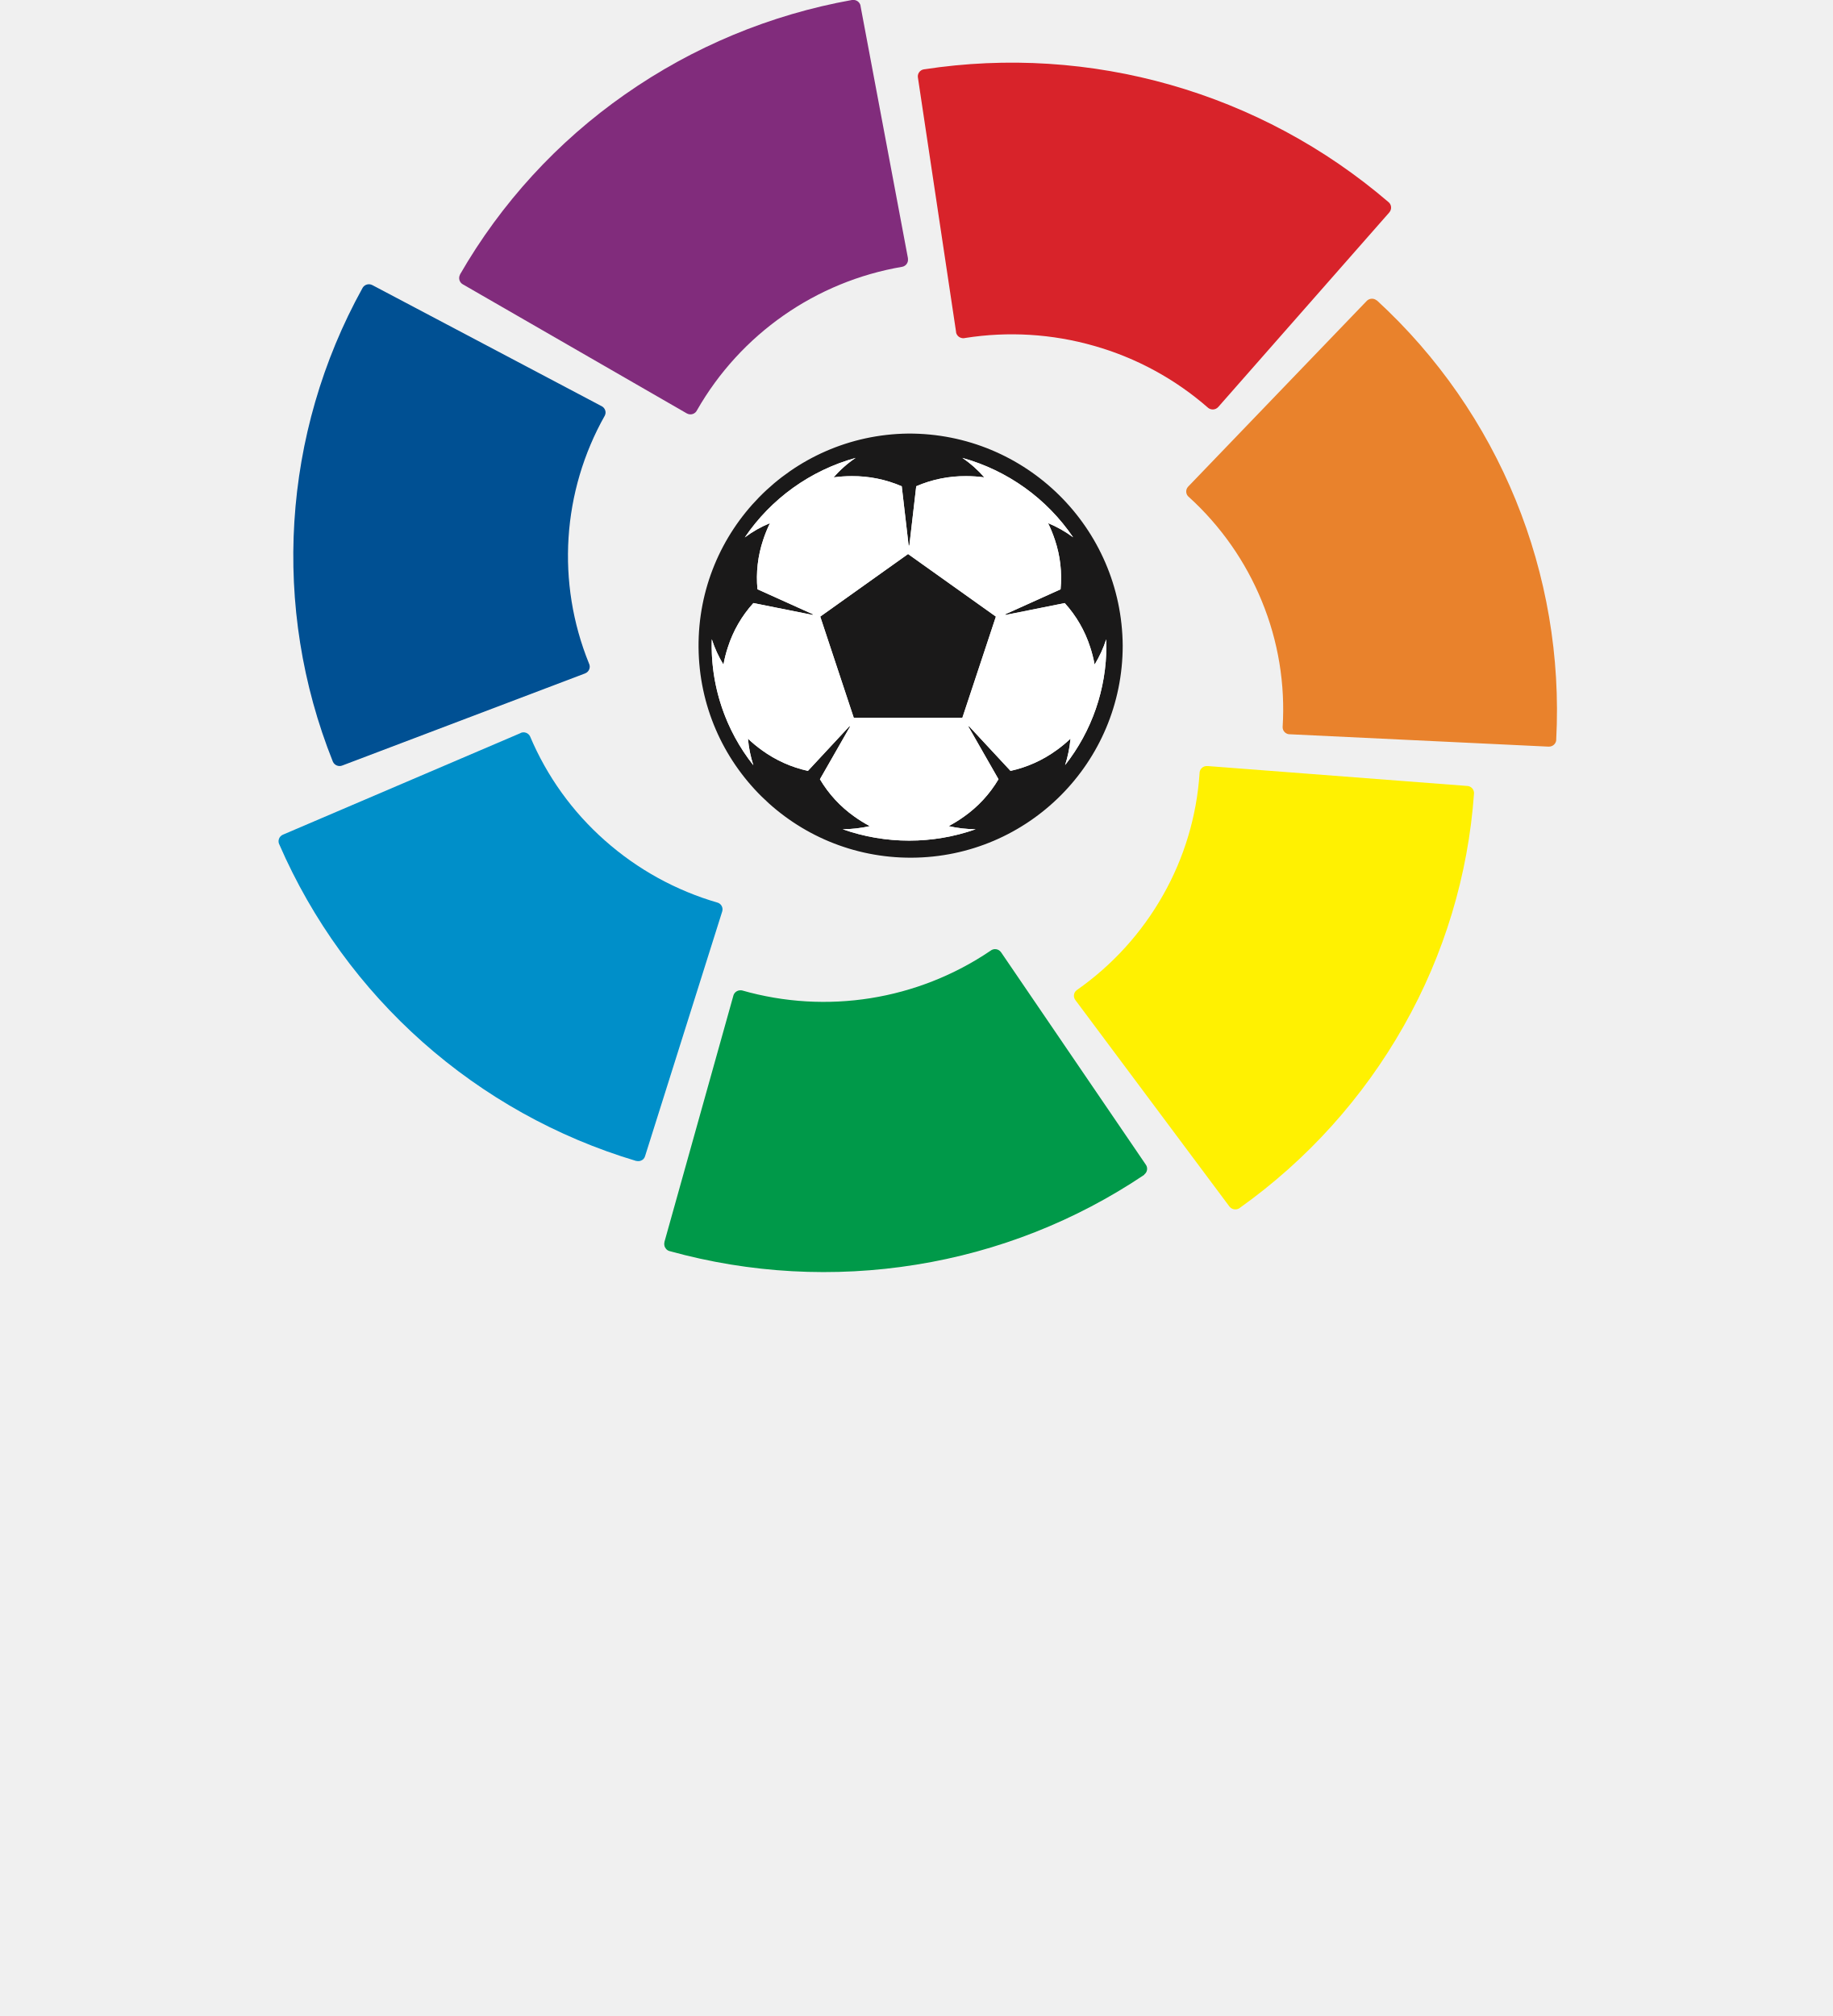
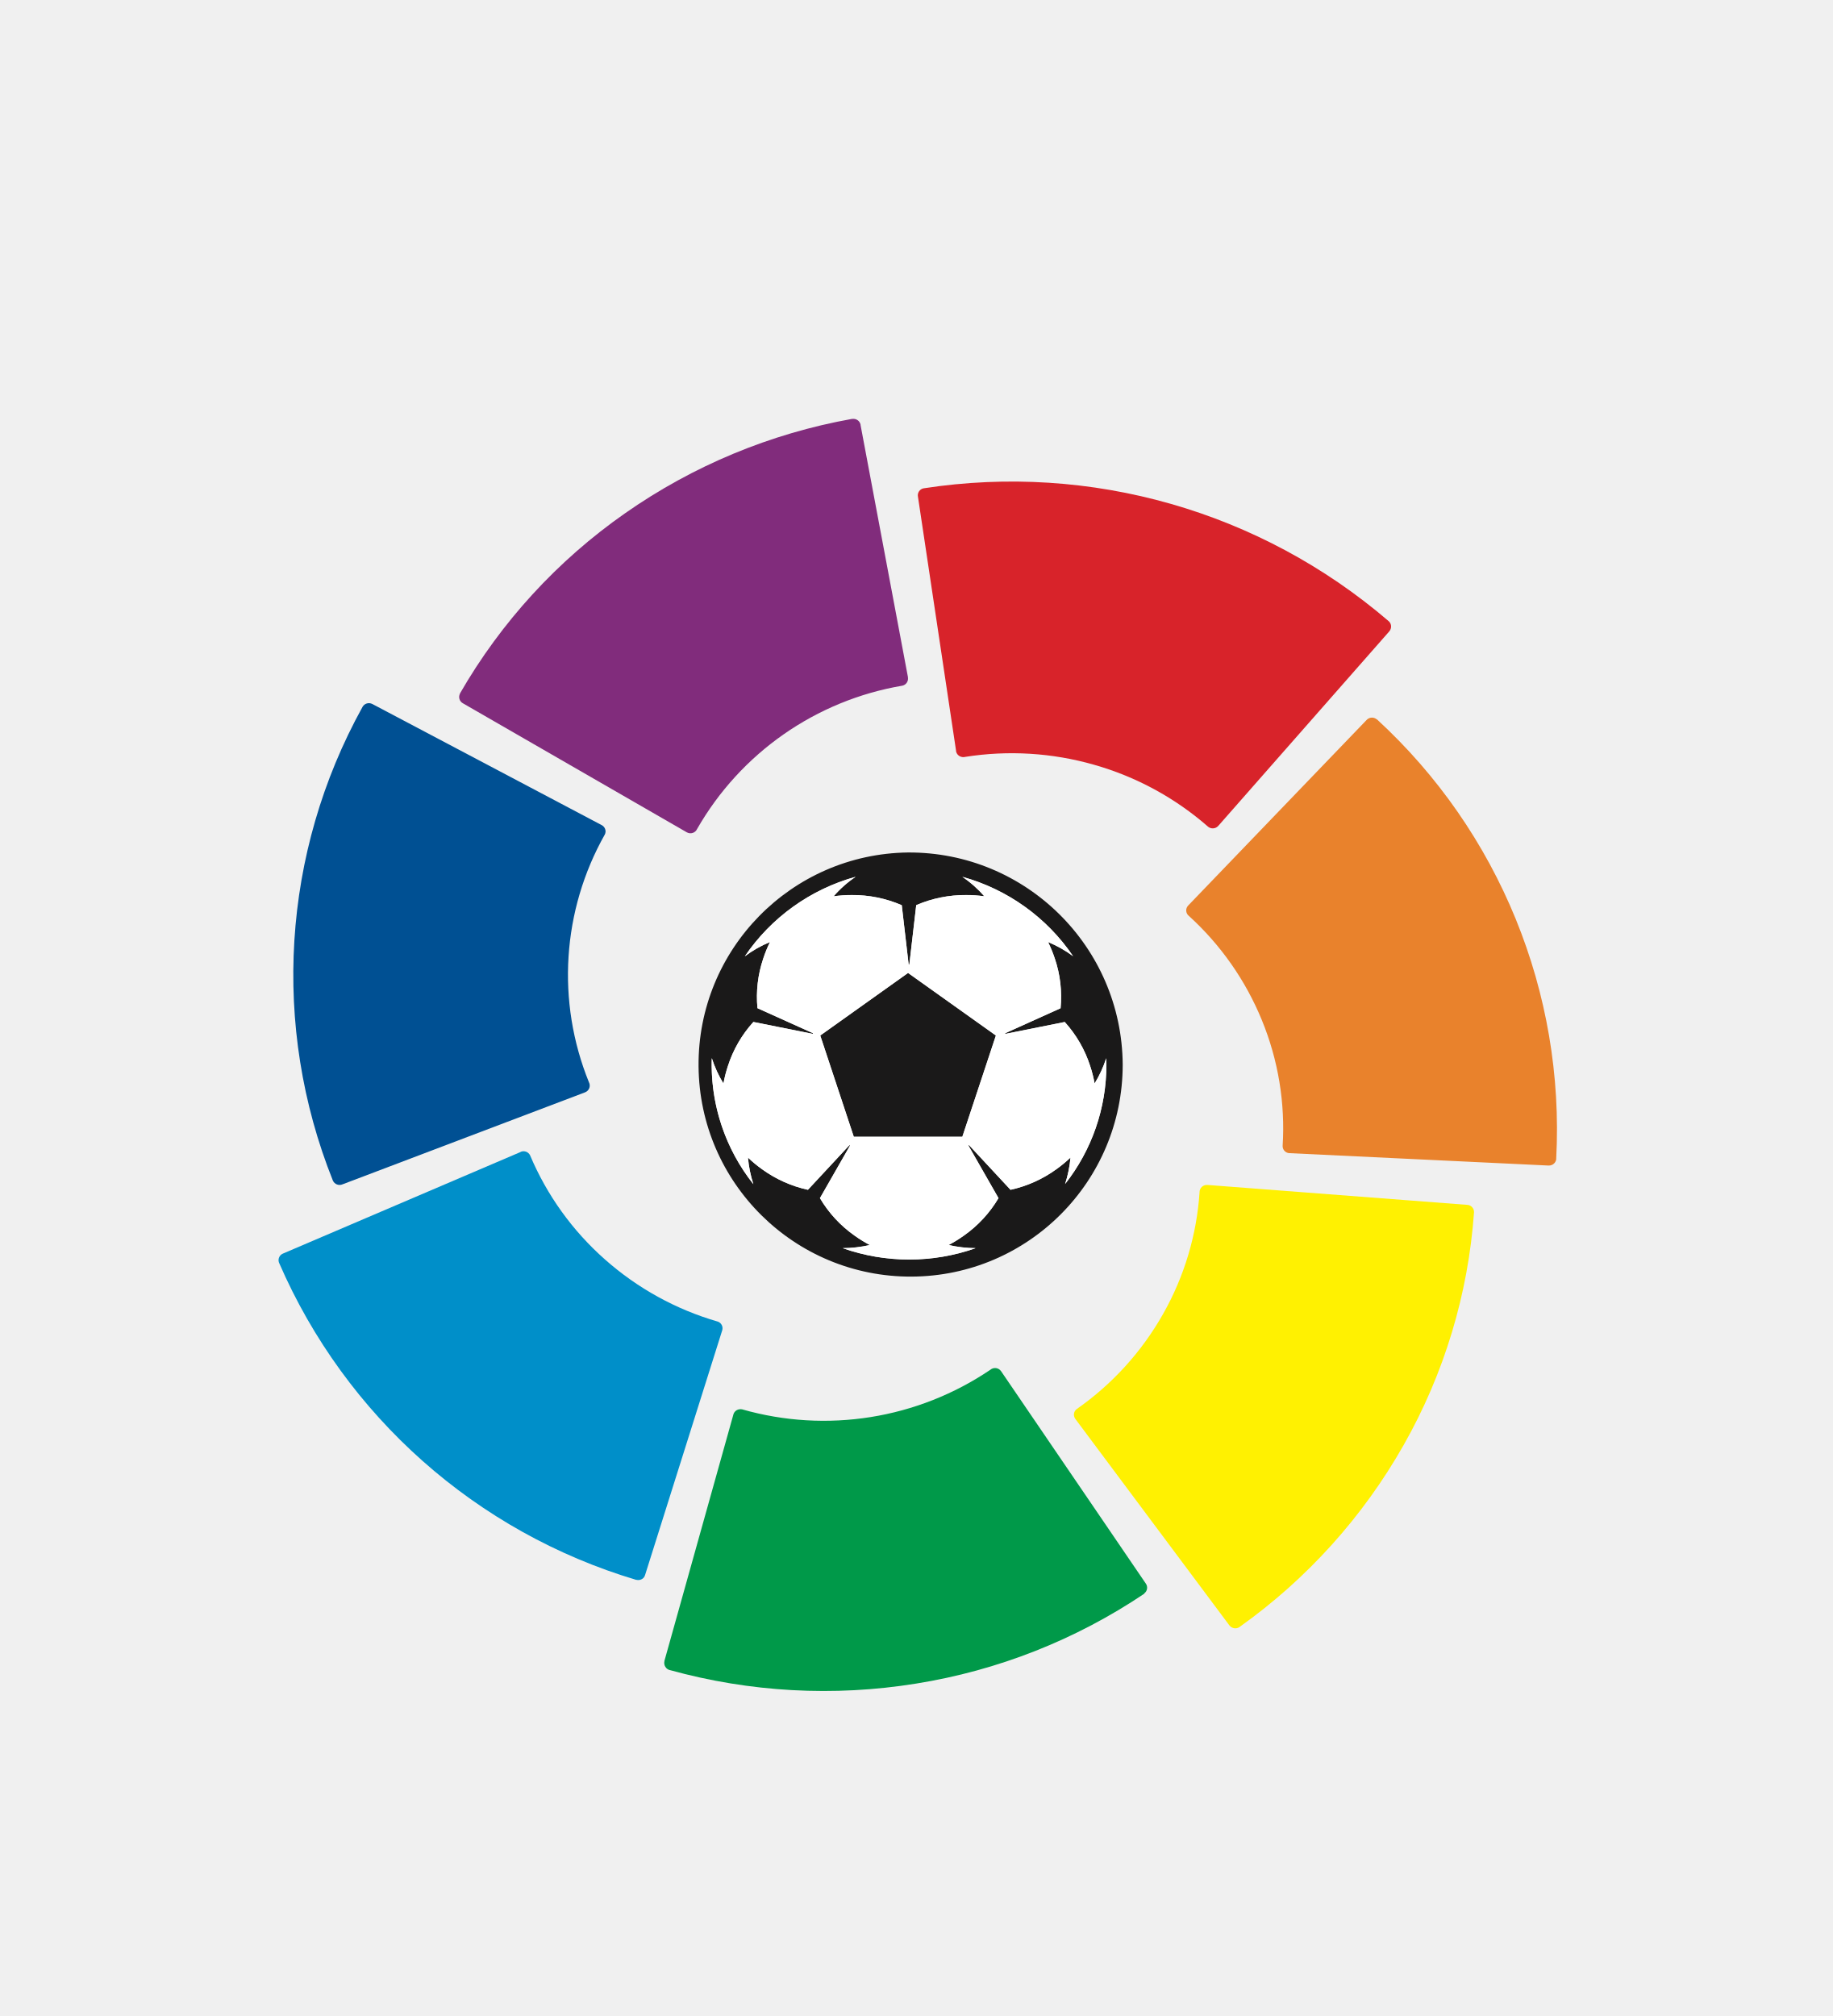
- <svg xmlns="http://www.w3.org/2000/svg" width="70" height="77" viewBox="0 0 70 77" alt="LaLiga logo">
+ <svg xmlns="http://www.w3.org/2000/svg" width="70" height="77" viewBox="0 0 70 45" alt="LaLiga logo">
  <defs>
    <style>.llv-character,.llv-frontball{fill:#1a1919}.llv-backball,.llv-blue,.llv-darkblue,.llv-frontball,.llv-green,.llv-orange,.llv-purple,.llv-red,.llv-yellow{fill-rule:evenodd}.llv-backball{fill:#fff}.llv-purple{fill:#812c7c}.llv-darkblue{fill:#005093}.llv-blue{fill:#008fc9}.llv-green{fill:#009949}.llv-yellow{fill:#fff101}.llv-orange{fill:#e9822c}.llv-red{fill:#d8232a}</style>
  </defs>
  <g fill="none" fill-rule="evenodd">
    <path class="llv-petal llv-purple" d="M17.569 10.492a.274.274 0 00.115.372l8.537 4.92.019.01a.277.277 0 00.383-.129 11.193 11.193 0 017.841-5.476.274.274 0 00.213-.311V9.86L32.868.237V.22a.278.278 0 00-.307-.22h-.023a21.814 21.814 0 00-8.669 3.607 21.447 21.447 0 00-6.3 6.877" />
    <path class="llv-petal llv-darkblue" d="M12.715 29.094a.28.28 0 00.367.141l9.253-3.51.02-.009a.273.273 0 00.139-.378 10.913 10.913 0 01.606-9.465.287.287 0 00.028-.1.275.275 0 00-.141-.255l-.017-.009-8.738-4.614-.015-.007a.279.279 0 00-.363.098c0 .007-.008.014-.012.021a21.15 21.15 0 00-1.128 18.086" />
    <path class="llv-petal llv-blue" d="M24.308 44.34a.28.28 0 00.273-.078.273.273 0 00.061-.118l2.937-9.317.006-.02a.269.269 0 00-.166-.328 11.181 11.181 0 01-4.313-2.374 11.013 11.013 0 01-2.861-3.98.278.278 0 00-.352-.134l-.013.01-9.06 3.873-.016.007a.273.273 0 00-.15.341l.01.022a21.6 21.6 0 0013.64 12.1" />
    <path class="llv-petal llv-green" d="M43.7 44.861a.272.272 0 00.058-.384l-5.516-8.094-.013-.018a.278.278 0 00-.401-.05 11.356 11.356 0 01-9.489 1.513.3.3 0 00-.106 0 .277.277 0 00-.221.191l-.005.02-2.631 9.4v.015c-.01.04-.01.08 0 .12.02.096.089.175.182.207l.023.006a22.065 22.065 0 009.407.517 21.786 21.786 0 008.719-3.436" />
    <path class="llv-petal llv-yellow" d="M56.298 30.3a.274.274 0 00-.271-.282l-9.9-.759h-.022a.274.274 0 00-.29.28 10.885 10.885 0 01-1.387 4.636 11.073 11.073 0 01-3.307 3.645.268.268 0 00-.054.369l.011.016 5.87 7.867.01.013a.285.285 0 00.372.066l.019-.014a21.583 21.583 0 006.267-6.955 21.037 21.037 0 002.682-8.882" />
    <path class="llv-petal llv-orange" d="M52.582 11.476a.28.28 0 00-.392.028l-6.8 7.072-.015.016a.269.269 0 00.038.396 11.013 11.013 0 012.781 3.974 10.861 10.861 0 01.794 4.813c0 .034.007.068.019.1.04.097.132.163.237.17h.02l9.872.472h.017a.263.263 0 00.118-.023.275.275 0 00.166-.219v-.024a21.265 21.265 0 00-6.852-16.78" />
    <path class="llv-petal llv-red" d="M35.28 2.65a.272.272 0 00-.22.323l1.455 9.7v.02c.02.104.098.187.2.214a.27.27 0 00.147.002 11.413 11.413 0 014.922.3 11.292 11.292 0 014.362 2.371.281.281 0 00.379-.031l.013-.014 6.517-7.413.011-.014A.261.261 0 0053.121 8a.273.273 0 00-.073-.266l-.018-.016A22.1 22.1 0 0035.282 2.65" />
    <path class="llv-ball llv-frontball" d="M34.68 16.56a8.158 8.158 0 018.2 8.1 8.1 8.1 0 11-8.2-8.1zm6 12.661a7.351 7.351 0 001.576-4.566c0-.079-.006-.158-.006-.236-.11.337-.258.66-.443.962a4.842 4.842 0 00-.169-.665 4.582 4.582 0 00-.972-1.683l-2.267.454-.009-.025 2.117-.955a4.557 4.557 0 00-.218-1.892 5.109 5.109 0 00-.259-.636c.34.14.661.322.956.541a7.547 7.547 0 00-4.23-3.032c.31.21.593.46.838.743a5.187 5.187 0 00-.694-.047 4.719 4.719 0 00-1.906.386l-.263 2.266h-.027l-.263-2.264a4.722 4.722 0 00-1.909-.388c-.231 0-.463.016-.692.047.245-.284.528-.535.84-.744a7.547 7.547 0 00-4.233 3.037c.296-.221.619-.405.961-.545a4.877 4.877 0 00-.259.636 4.567 4.567 0 00-.219 1.89l2.12.956-.008.025-2.268-.454a4.591 4.591 0 00-.974 1.686c-.072.218-.129.44-.169.665a4.461 4.461 0 01-.445-.969c-.006.08-.006.161-.006.243 0 1.66.562 3.27 1.593 4.57a4.607 4.607 0 01-.206-1.016c.167.16.345.307.532.441a4.7 4.7 0 001.758.79l1.587-1.707.022.016-1.15 2.01c.333.564.782 1.05 1.317 1.427.188.135.384.256.588.364-.34.077-.687.117-1.035.12a7.637 7.637 0 005.077 0 4.847 4.847 0 01-1.032-.12c.204-.109.401-.23.589-.365a4.627 4.627 0 001.316-1.427l-1.149-2.009.022-.016 1.586 1.707a4.706 4.706 0 001.758-.79c.188-.135.366-.283.533-.442-.031.344-.1.683-.206 1.011zm-9.355-5.67l3.354-2.39 3.355 2.39-1.281 3.866h-4.147l-1.281-3.867z" />
    <path class="llv-ball llv-backball" d="M40.68 29.224c.106-.328.175-.667.206-1.01a5.049 5.049 0 01-.533.44 4.706 4.706 0 01-1.758.791l-1.586-1.707-.022.016 1.149 2.01a4.627 4.627 0 01-1.316 1.426 5.107 5.107 0 01-.589.364c.339.077.685.117 1.032.12a7.637 7.637 0 01-5.077 0 4.823 4.823 0 001.035-.119c-.204-.108-.4-.23-.588-.364a4.633 4.633 0 01-1.317-1.427l1.15-2.01-.022-.016-1.587 1.707a4.7 4.7 0 01-1.758-.79 4.979 4.979 0 01-.532-.44c.03.344.1.685.206 1.014a7.356 7.356 0 01-1.587-4.812c.11.34.258.665.445.97.04-.226.097-.449.169-.666.2-.625.533-1.2.974-1.686l2.268.454.008-.025-2.12-.956a4.567 4.567 0 01.219-1.89c.071-.218.158-.43.259-.636-.342.14-.665.323-.961.545a7.547 7.547 0 014.233-3.037c-.312.21-.595.46-.84.744.23-.031.46-.047.692-.047a4.722 4.722 0 011.909.388l.263 2.264h.027l.263-2.266a4.719 4.719 0 011.906-.386c.232 0 .464.016.694.047a4.252 4.252 0 00-.838-.743 7.547 7.547 0 014.23 3.032 4.427 4.427 0 00-.956-.54c.1.205.187.418.259.635.205.608.28 1.253.218 1.892l-2.117.955.009.025 2.267-.454c.44.485.772 1.06.972 1.683.072.218.128.44.169.665.185-.302.334-.625.443-.962 0 .078.006.157.006.236a7.351 7.351 0 01-1.576 4.566zm-9.35-5.674l1.281 3.867h4.147l1.281-3.867-3.355-2.39-3.354 2.39z" />
  </g>
</svg>
